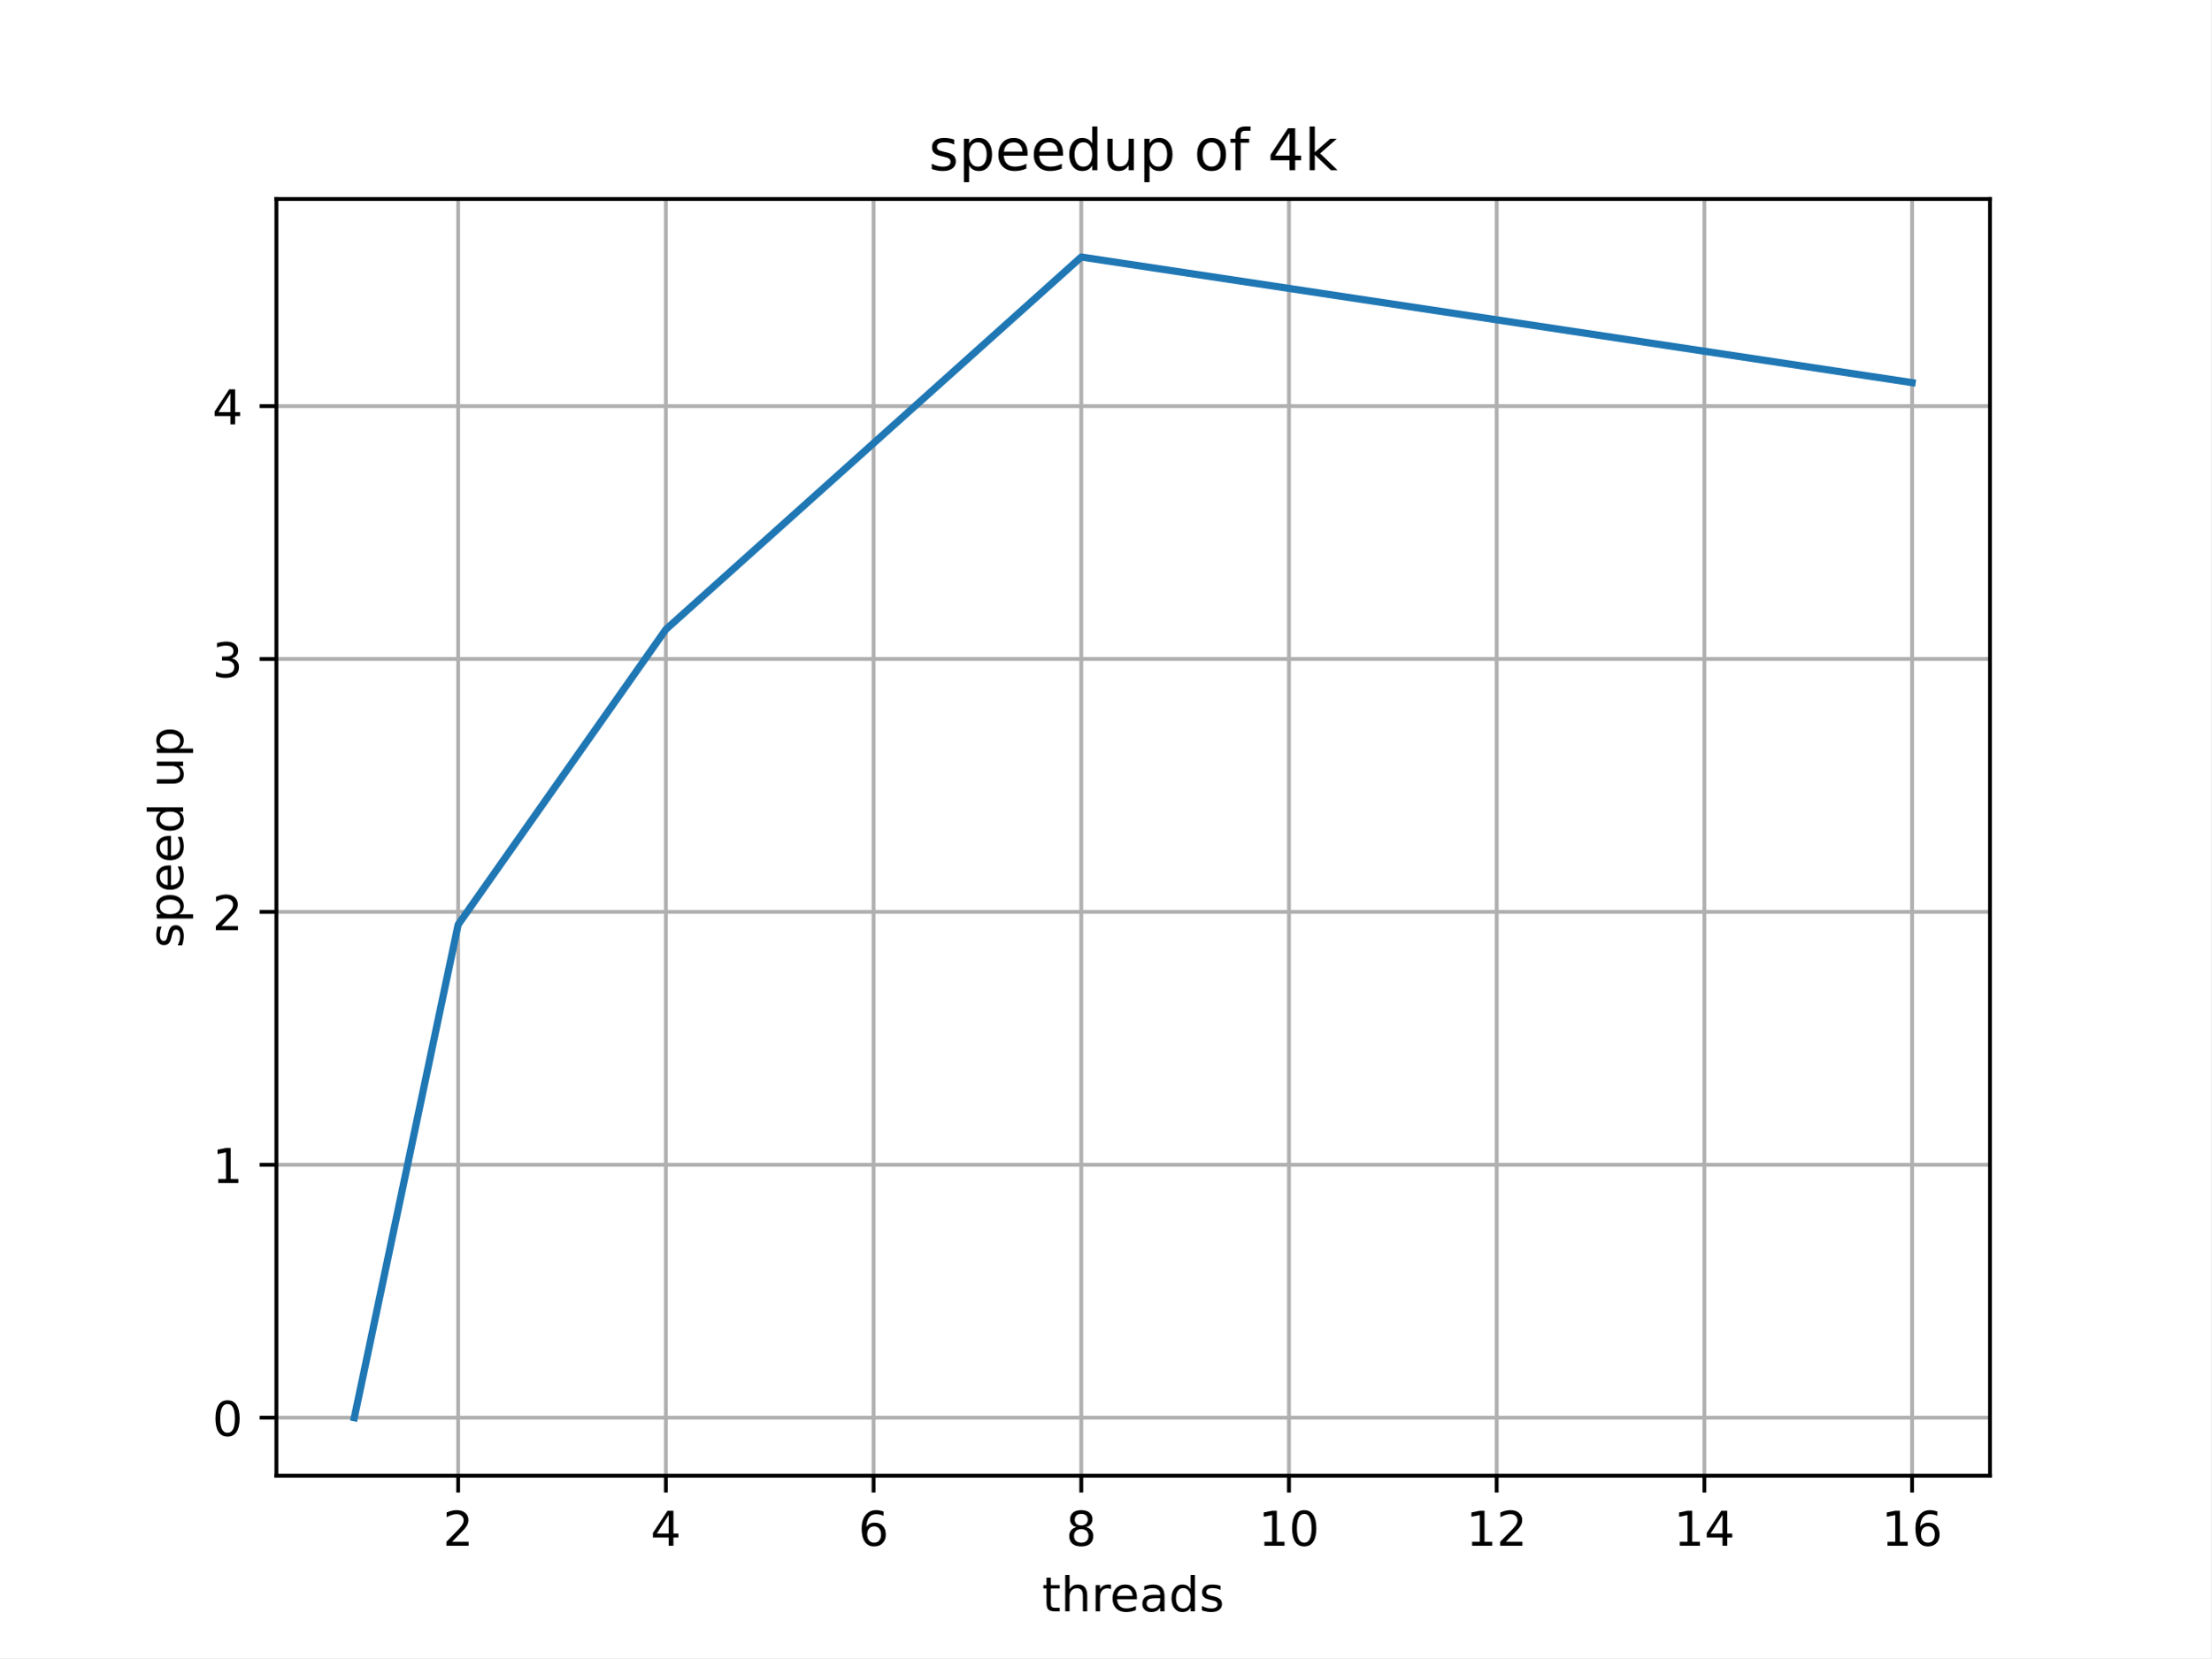
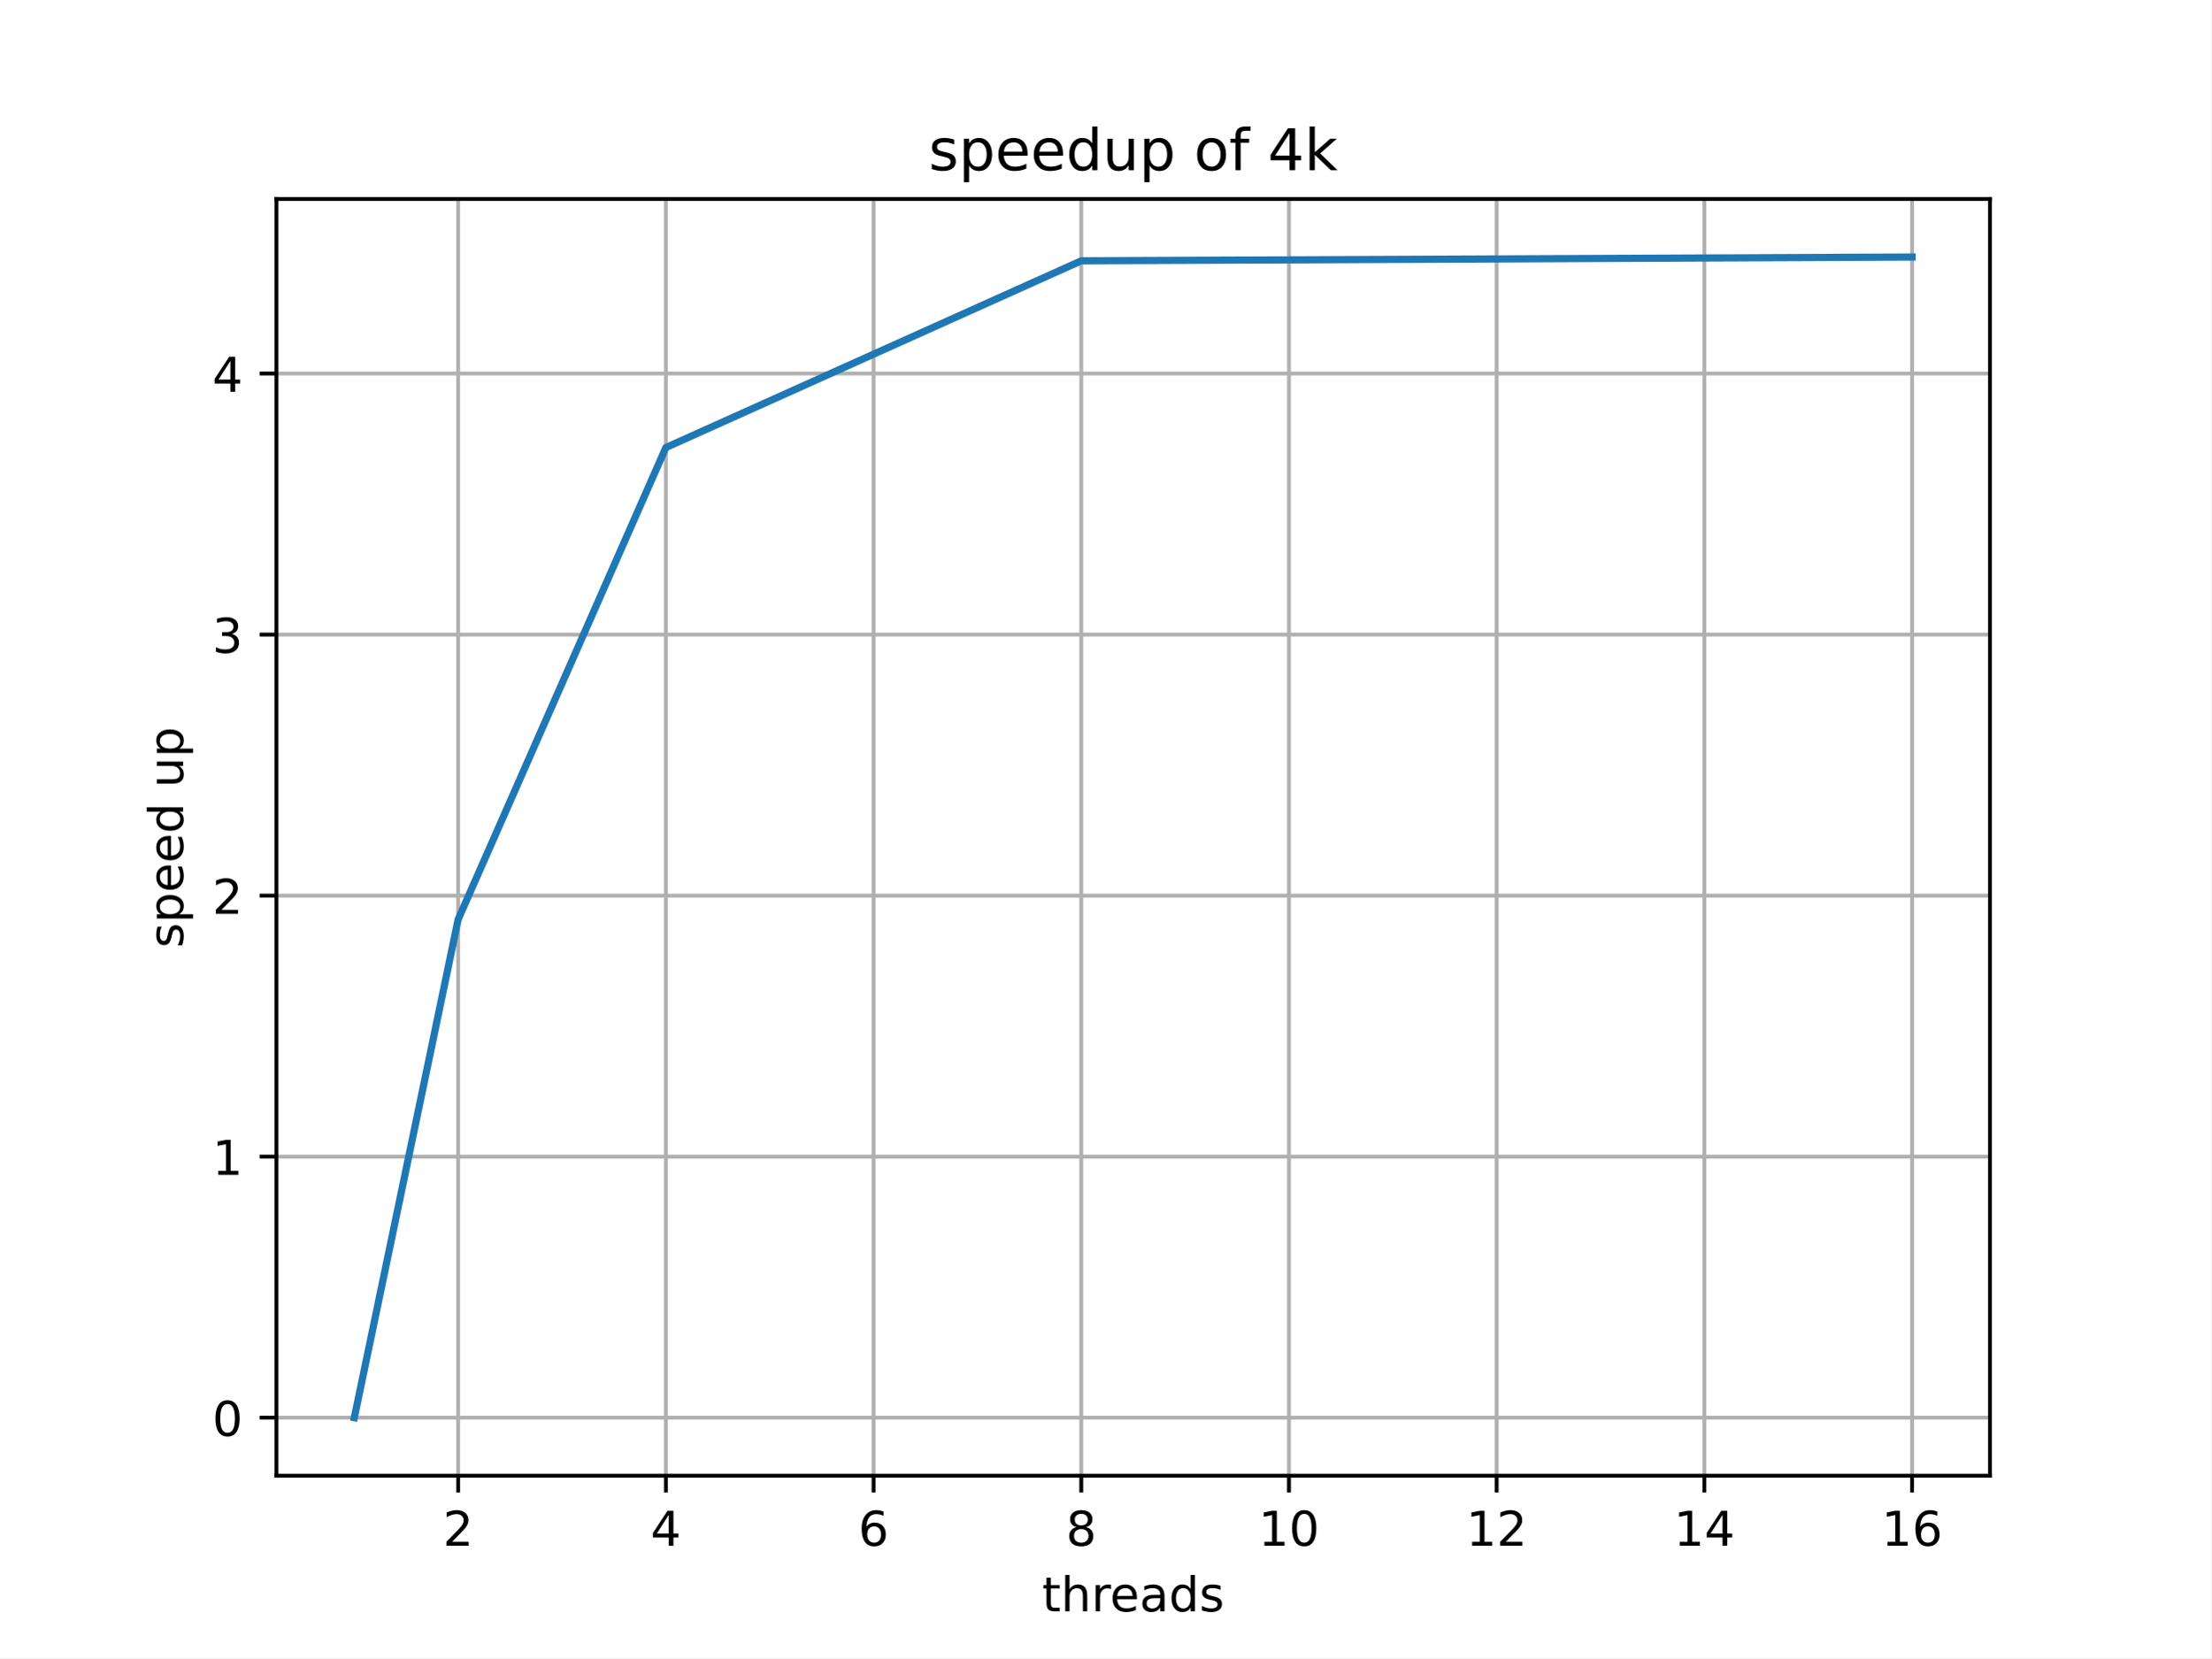
<svg xmlns="http://www.w3.org/2000/svg" xmlns:xlink="http://www.w3.org/1999/xlink" height="345.6pt" version="1.1" viewBox="0 0 460.8 345.6" width="460.8pt">
  <defs>
    <style type="text/css">*{stroke-linecap:butt;stroke-linejoin:round;}</style>
  </defs>
  <g id="figure_1">
    <g id="patch_1">
      <path d="M 0 345.6  L 460.8 345.6  L 460.8 0  L 0 0  z " style="fill:#ffffff;" />
    </g>
    <g id="axes_1">
      <g id="patch_2">
        <path d="M 57.6 307.584  L 414.72 307.584  L 414.72 41.472  L 57.6 41.472  z " style="fill:#ffffff;" />
      </g>
      <g id="matplotlib.axis_1">
        <g id="xtick_1">
          <g id="line2d_1">
-             <path clip-path="url(#p146b1ea5e0)" d="M 95.476 307.584  L 95.476 41.472  " style="fill:none;stroke:#b0b0b0;stroke-linecap:square;stroke-width:0.8;" />
+             <path clip-path="url(#p0474b9d290)" d="M 95.476 307.584  L 95.476 41.472  " style="fill:none;stroke:#b0b0b0;stroke-linecap:square;stroke-width:0.8;" />
          </g>
          <g id="line2d_2">
            <defs>
-               <path d="M 0 0  L 0 3.5  " id="mdd024b91e0" style="stroke:#000000;stroke-width:0.8;" />
+               <path d="M 0 0  L 0 3.5  " id="maa944ece01" style="stroke:#000000;stroke-width:0.8;" />
            </defs>
            <g>
-               <use style="stroke:#000000;stroke-width:0.8;" x="95.476" xlink:href="#mdd024b91e0" y="307.584" />
+               <use style="stroke:#000000;stroke-width:0.8;" x="95.476" xlink:href="#maa944ece01" y="307.584" />
            </g>
          </g>
          <g id="text_1">
            <g transform="translate(92.29511 322.1824)scale(0.1 -0.1)">
              <defs>
                <path d="M 19.188 8.297  L 53.609 8.297  L 53.609 0  L 7.328 0  L 7.328 8.297  Q 12.938 14.109 22.625 23.891  Q 32.328 33.688 34.812 36.531  Q 39.547 41.844 41.422 45.531  Q 43.312 49.219 43.312 52.781  Q 43.312 58.594 39.234 62.25  Q 35.156 65.922 28.609 65.922  Q 23.969 65.922 18.812 64.312  Q 13.672 62.703 7.812 59.422  L 7.812 69.391  Q 13.766 71.781 18.938 73  Q 24.125 74.219 28.422 74.219  Q 39.75 74.219 46.484 68.547  Q 53.219 62.891 53.219 53.422  Q 53.219 48.922 51.531 44.891  Q 49.859 40.875 45.406 35.406  Q 44.188 33.984 37.641 27.219  Q 31.109 20.453 19.188 8.297  z " id="DejaVuSans-50" />
              </defs>
              <use xlink:href="#DejaVuSans-50" />
            </g>
          </g>
        </g>
        <g id="xtick_2">
          <g id="line2d_3">
-             <path clip-path="url(#p146b1ea5e0)" d="M 138.764 307.584  L 138.764 41.472  " style="fill:none;stroke:#b0b0b0;stroke-linecap:square;stroke-width:0.8;" />
+             <path clip-path="url(#p0474b9d290)" d="M 138.764 307.584  L 138.764 41.472  " style="fill:none;stroke:#b0b0b0;stroke-linecap:square;stroke-width:0.8;" />
          </g>
          <g id="line2d_4">
            <g>
-               <use style="stroke:#000000;stroke-width:0.8;" x="138.764" xlink:href="#mdd024b91e0" y="307.584" />
+               <use style="stroke:#000000;stroke-width:0.8;" x="138.764" xlink:href="#maa944ece01" y="307.584" />
            </g>
          </g>
          <g id="text_2">
            <g transform="translate(135.5824 322.1824)scale(0.1 -0.1)">
              <defs>
                <path d="M 37.797 64.312  L 12.891 25.391  L 37.797 25.391  z M 35.203 72.906  L 47.609 72.906  L 47.609 25.391  L 58.016 25.391  L 58.016 17.188  L 47.609 17.188  L 47.609 0  L 37.797 0  L 37.797 17.188  L 4.891 17.188  L 4.891 26.703  z " id="DejaVuSans-52" />
              </defs>
              <use xlink:href="#DejaVuSans-52" />
            </g>
          </g>
        </g>
        <g id="xtick_3">
          <g id="line2d_5">
-             <path clip-path="url(#p146b1ea5e0)" d="M 182.051 307.584  L 182.051 41.472  " style="fill:none;stroke:#b0b0b0;stroke-linecap:square;stroke-width:0.8;" />
+             <path clip-path="url(#p0474b9d290)" d="M 182.051 307.584  L 182.051 41.472  " style="fill:none;stroke:#b0b0b0;stroke-linecap:square;stroke-width:0.8;" />
          </g>
          <g id="line2d_6">
            <g>
-               <use style="stroke:#000000;stroke-width:0.8;" x="182.051" xlink:href="#mdd024b91e0" y="307.584" />
+               <use style="stroke:#000000;stroke-width:0.8;" x="182.051" xlink:href="#maa944ece01" y="307.584" />
            </g>
          </g>
          <g id="text_3">
            <g transform="translate(178.8697 322.1824)scale(0.1 -0.1)">
              <defs>
                <path d="M 33.016 40.375  Q 26.375 40.375 22.484 35.828  Q 18.609 31.297 18.609 23.391  Q 18.609 15.531 22.484 10.953  Q 26.375 6.391 33.016 6.391  Q 39.656 6.391 43.531 10.953  Q 47.406 15.531 47.406 23.391  Q 47.406 31.297 43.531 35.828  Q 39.656 40.375 33.016 40.375  z M 52.594 71.297  L 52.594 62.312  Q 48.875 64.062 45.094 64.984  Q 41.312 65.922 37.594 65.922  Q 27.828 65.922 22.672 59.328  Q 17.531 52.734 16.797 39.406  Q 19.672 43.656 24.016 45.922  Q 28.375 48.188 33.594 48.188  Q 44.578 48.188 50.953 41.516  Q 57.328 34.859 57.328 23.391  Q 57.328 12.156 50.688 5.359  Q 44.047 -1.422 33.016 -1.422  Q 20.359 -1.422 13.672 8.266  Q 6.984 17.969 6.984 36.375  Q 6.984 53.656 15.188 63.938  Q 23.391 74.219 37.203 74.219  Q 40.922 74.219 44.703 73.484  Q 48.484 72.75 52.594 71.297  z " id="DejaVuSans-54" />
              </defs>
              <use xlink:href="#DejaVuSans-54" />
            </g>
          </g>
        </g>
        <g id="xtick_4">
          <g id="line2d_7">
-             <path clip-path="url(#p146b1ea5e0)" d="M 225.338 307.584  L 225.338 41.472  " style="fill:none;stroke:#b0b0b0;stroke-linecap:square;stroke-width:0.8;" />
+             <path clip-path="url(#p0474b9d290)" d="M 225.338 307.584  L 225.338 41.472  " style="fill:none;stroke:#b0b0b0;stroke-linecap:square;stroke-width:0.8;" />
          </g>
          <g id="line2d_8">
            <g>
-               <use style="stroke:#000000;stroke-width:0.8;" x="225.338" xlink:href="#mdd024b91e0" y="307.584" />
+               <use style="stroke:#000000;stroke-width:0.8;" x="225.338" xlink:href="#maa944ece01" y="307.584" />
            </g>
          </g>
          <g id="text_4">
            <g transform="translate(222.1569 322.1824)scale(0.1 -0.1)">
              <defs>
                <path d="M 31.781 34.625  Q 24.75 34.625 20.719 30.859  Q 16.703 27.094 16.703 20.516  Q 16.703 13.922 20.719 10.156  Q 24.75 6.391 31.781 6.391  Q 38.812 6.391 42.859 10.172  Q 46.922 13.969 46.922 20.516  Q 46.922 27.094 42.891 30.859  Q 38.875 34.625 31.781 34.625  z M 21.922 38.812  Q 15.578 40.375 12.031 44.719  Q 8.5 49.078 8.5 55.328  Q 8.5 64.062 14.719 69.141  Q 20.953 74.219 31.781 74.219  Q 42.672 74.219 48.875 69.141  Q 55.078 64.062 55.078 55.328  Q 55.078 49.078 51.531 44.719  Q 48 40.375 41.703 38.812  Q 48.828 37.156 52.797 32.312  Q 56.781 27.484 56.781 20.516  Q 56.781 9.906 50.312 4.234  Q 43.844 -1.422 31.781 -1.422  Q 19.734 -1.422 13.25 4.234  Q 6.781 9.906 6.781 20.516  Q 6.781 27.484 10.781 32.312  Q 14.797 37.156 21.922 38.812  z M 18.312 54.391  Q 18.312 48.734 21.844 45.562  Q 25.391 42.391 31.781 42.391  Q 38.141 42.391 41.719 45.562  Q 45.312 48.734 45.312 54.391  Q 45.312 60.062 41.719 63.234  Q 38.141 66.406 31.781 66.406  Q 25.391 66.406 21.844 63.234  Q 18.312 60.062 18.312 54.391  z " id="DejaVuSans-56" />
              </defs>
              <use xlink:href="#DejaVuSans-56" />
            </g>
          </g>
        </g>
        <g id="xtick_5">
          <g id="line2d_9">
-             <path clip-path="url(#p146b1ea5e0)" d="M 268.625 307.584  L 268.625 41.472  " style="fill:none;stroke:#b0b0b0;stroke-linecap:square;stroke-width:0.8;" />
+             <path clip-path="url(#p0474b9d290)" d="M 268.625 307.584  L 268.625 41.472  " style="fill:none;stroke:#b0b0b0;stroke-linecap:square;stroke-width:0.8;" />
          </g>
          <g id="line2d_10">
            <g>
-               <use style="stroke:#000000;stroke-width:0.8;" x="268.625" xlink:href="#mdd024b91e0" y="307.584" />
+               <use style="stroke:#000000;stroke-width:0.8;" x="268.625" xlink:href="#maa944ece01" y="307.584" />
            </g>
          </g>
          <g id="text_5">
            <g transform="translate(262.263 322.1824)scale(0.1 -0.1)">
              <defs>
                <path d="M 12.406 8.297  L 28.516 8.297  L 28.516 63.922  L 10.984 60.406  L 10.984 69.391  L 28.422 72.906  L 38.281 72.906  L 38.281 8.297  L 54.391 8.297  L 54.391 0  L 12.406 0  z " id="DejaVuSans-49" />
                <path d="M 31.781 66.406  Q 24.172 66.406 20.328 58.906  Q 16.5 51.422 16.5 36.375  Q 16.5 21.391 20.328 13.891  Q 24.172 6.391 31.781 6.391  Q 39.453 6.391 43.281 13.891  Q 47.125 21.391 47.125 36.375  Q 47.125 51.422 43.281 58.906  Q 39.453 66.406 31.781 66.406  z M 31.781 74.219  Q 44.047 74.219 50.516 64.516  Q 56.984 54.828 56.984 36.375  Q 56.984 17.969 50.516 8.266  Q 44.047 -1.422 31.781 -1.422  Q 19.531 -1.422 13.062 8.266  Q 6.594 17.969 6.594 36.375  Q 6.594 54.828 13.062 64.516  Q 19.531 74.219 31.781 74.219  z " id="DejaVuSans-48" />
              </defs>
              <use xlink:href="#DejaVuSans-49" />
              <use x="63.623" xlink:href="#DejaVuSans-48" />
            </g>
          </g>
        </g>
        <g id="xtick_6">
          <g id="line2d_11">
-             <path clip-path="url(#p146b1ea5e0)" d="M 311.913 307.584  L 311.913 41.472  " style="fill:none;stroke:#b0b0b0;stroke-linecap:square;stroke-width:0.8;" />
+             <path clip-path="url(#p0474b9d290)" d="M 311.913 307.584  L 311.913 41.472  " style="fill:none;stroke:#b0b0b0;stroke-linecap:square;stroke-width:0.8;" />
          </g>
          <g id="line2d_12">
            <g>
-               <use style="stroke:#000000;stroke-width:0.8;" x="311.913" xlink:href="#mdd024b91e0" y="307.584" />
+               <use style="stroke:#000000;stroke-width:0.8;" x="311.913" xlink:href="#maa944ece01" y="307.584" />
            </g>
          </g>
          <g id="text_6">
            <g transform="translate(305.5502 322.1824)scale(0.1 -0.1)">
              <use xlink:href="#DejaVuSans-49" />
              <use x="63.623" xlink:href="#DejaVuSans-50" />
            </g>
          </g>
        </g>
        <g id="xtick_7">
          <g id="line2d_13">
-             <path clip-path="url(#p146b1ea5e0)" d="M 355.2 307.584  L 355.2 41.472  " style="fill:none;stroke:#b0b0b0;stroke-linecap:square;stroke-width:0.8;" />
+             <path clip-path="url(#p0474b9d290)" d="M 355.2 307.584  L 355.2 41.472  " style="fill:none;stroke:#b0b0b0;stroke-linecap:square;stroke-width:0.8;" />
          </g>
          <g id="line2d_14">
            <g>
-               <use style="stroke:#000000;stroke-width:0.8;" x="355.2" xlink:href="#mdd024b91e0" y="307.584" />
+               <use style="stroke:#000000;stroke-width:0.8;" x="355.2" xlink:href="#maa944ece01" y="307.584" />
            </g>
          </g>
          <g id="text_7">
            <g transform="translate(348.8375 322.1824)scale(0.1 -0.1)">
              <use xlink:href="#DejaVuSans-49" />
              <use x="63.623" xlink:href="#DejaVuSans-52" />
            </g>
          </g>
        </g>
        <g id="xtick_8">
          <g id="line2d_15">
-             <path clip-path="url(#p146b1ea5e0)" d="M 398.487 307.584  L 398.487 41.472  " style="fill:none;stroke:#b0b0b0;stroke-linecap:square;stroke-width:0.8;" />
+             <path clip-path="url(#p0474b9d290)" d="M 398.487 307.584  L 398.487 41.472  " style="fill:none;stroke:#b0b0b0;stroke-linecap:square;stroke-width:0.8;" />
          </g>
          <g id="line2d_16">
            <g>
-               <use style="stroke:#000000;stroke-width:0.8;" x="398.487" xlink:href="#mdd024b91e0" y="307.584" />
+               <use style="stroke:#000000;stroke-width:0.8;" x="398.487" xlink:href="#maa944ece01" y="307.584" />
            </g>
          </g>
          <g id="text_8">
            <g transform="translate(392.1248 322.1824)scale(0.1 -0.1)">
              <use xlink:href="#DejaVuSans-49" />
              <use x="63.623" xlink:href="#DejaVuSans-54" />
            </g>
          </g>
        </g>
        <g id="text_9">
          <g transform="translate(217.1686 335.8606)scale(0.1 -0.1)">
            <defs>
              <path d="M 18.312 70.219  L 18.312 54.688  L 36.812 54.688  L 36.812 47.703  L 18.312 47.703  L 18.312 18.016  Q 18.312 11.328 20.141 9.422  Q 21.969 7.516 27.594 7.516  L 36.812 7.516  L 36.812 0  L 27.594 0  Q 17.188 0 13.234 3.875  Q 9.281 7.766 9.281 18.016  L 9.281 47.703  L 2.688 47.703  L 2.688 54.688  L 9.281 54.688  L 9.281 70.219  z " id="DejaVuSans-116" />
              <path d="M 54.891 33.016  L 54.891 0  L 45.906 0  L 45.906 32.719  Q 45.906 40.484 42.875 44.328  Q 39.844 48.188 33.797 48.188  Q 26.516 48.188 22.312 43.547  Q 18.109 38.922 18.109 30.906  L 18.109 0  L 9.078 0  L 9.078 75.984  L 18.109 75.984  L 18.109 46.188  Q 21.344 51.125 25.703 53.562  Q 30.078 56 35.797 56  Q 45.219 56 50.047 50.172  Q 54.891 44.344 54.891 33.016  z " id="DejaVuSans-104" />
              <path d="M 41.109 46.297  Q 39.594 47.172 37.812 47.578  Q 36.031 48 33.891 48  Q 26.266 48 22.188 43.047  Q 18.109 38.094 18.109 28.812  L 18.109 0  L 9.078 0  L 9.078 54.688  L 18.109 54.688  L 18.109 46.188  Q 20.953 51.172 25.484 53.578  Q 30.031 56 36.531 56  Q 37.453 56 38.578 55.875  Q 39.703 55.766 41.062 55.516  z " id="DejaVuSans-114" />
              <path d="M 56.203 29.594  L 56.203 25.203  L 14.891 25.203  Q 15.484 15.922 20.484 11.062  Q 25.484 6.203 34.422 6.203  Q 39.594 6.203 44.453 7.469  Q 49.312 8.734 54.109 11.281  L 54.109 2.781  Q 49.266 0.734 44.188 -0.344  Q 39.109 -1.422 33.891 -1.422  Q 20.797 -1.422 13.156 6.188  Q 5.516 13.812 5.516 26.812  Q 5.516 40.234 12.766 48.109  Q 20.016 56 32.328 56  Q 43.359 56 49.781 48.891  Q 56.203 41.797 56.203 29.594  z M 47.219 32.234  Q 47.125 39.594 43.094 43.984  Q 39.062 48.391 32.422 48.391  Q 24.906 48.391 20.391 44.141  Q 15.875 39.891 15.188 32.172  z " id="DejaVuSans-101" />
              <path d="M 34.281 27.484  Q 23.391 27.484 19.188 25  Q 14.984 22.516 14.984 16.5  Q 14.984 11.719 18.141 8.906  Q 21.297 6.109 26.703 6.109  Q 34.188 6.109 38.703 11.406  Q 43.219 16.703 43.219 25.484  L 43.219 27.484  z M 52.203 31.203  L 52.203 0  L 43.219 0  L 43.219 8.297  Q 40.141 3.328 35.547 0.953  Q 30.953 -1.422 24.312 -1.422  Q 15.922 -1.422 10.953 3.297  Q 6 8.016 6 15.922  Q 6 25.141 12.172 29.828  Q 18.359 34.516 30.609 34.516  L 43.219 34.516  L 43.219 35.406  Q 43.219 41.609 39.141 45  Q 35.062 48.391 27.688 48.391  Q 23 48.391 18.547 47.266  Q 14.109 46.141 10.016 43.891  L 10.016 52.203  Q 14.938 54.109 19.578 55.047  Q 24.219 56 28.609 56  Q 40.484 56 46.344 49.844  Q 52.203 43.703 52.203 31.203  z " id="DejaVuSans-97" />
              <path d="M 45.406 46.391  L 45.406 75.984  L 54.391 75.984  L 54.391 0  L 45.406 0  L 45.406 8.203  Q 42.578 3.328 38.25 0.953  Q 33.938 -1.422 27.875 -1.422  Q 17.969 -1.422 11.734 6.484  Q 5.516 14.406 5.516 27.297  Q 5.516 40.188 11.734 48.094  Q 17.969 56 27.875 56  Q 33.938 56 38.25 53.625  Q 42.578 51.266 45.406 46.391  z M 14.797 27.297  Q 14.797 17.391 18.875 11.75  Q 22.953 6.109 30.078 6.109  Q 37.203 6.109 41.297 11.75  Q 45.406 17.391 45.406 27.297  Q 45.406 37.203 41.297 42.844  Q 37.203 48.484 30.078 48.484  Q 22.953 48.484 18.875 42.844  Q 14.797 37.203 14.797 27.297  z " id="DejaVuSans-100" />
              <path d="M 44.281 53.078  L 44.281 44.578  Q 40.484 46.531 36.375 47.5  Q 32.281 48.484 27.875 48.484  Q 21.188 48.484 17.844 46.438  Q 14.5 44.391 14.5 40.281  Q 14.5 37.156 16.891 35.375  Q 19.281 33.594 26.516 31.984  L 29.594 31.297  Q 39.156 29.25 43.188 25.516  Q 47.219 21.781 47.219 15.094  Q 47.219 7.469 41.188 3.016  Q 35.156 -1.422 24.609 -1.422  Q 20.219 -1.422 15.453 -0.562  Q 10.688 0.297 5.422 2  L 5.422 11.281  Q 10.406 8.688 15.234 7.391  Q 20.062 6.109 24.812 6.109  Q 31.156 6.109 34.562 8.281  Q 37.984 10.453 37.984 14.406  Q 37.984 18.062 35.516 20.016  Q 33.062 21.969 24.703 23.781  L 21.578 24.516  Q 13.234 26.266 9.516 29.906  Q 5.812 33.547 5.812 39.891  Q 5.812 47.609 11.281 51.797  Q 16.75 56 26.812 56  Q 31.781 56 36.172 55.266  Q 40.578 54.547 44.281 53.078  z " id="DejaVuSans-115" />
            </defs>
            <use xlink:href="#DejaVuSans-116" />
            <use x="39.209" xlink:href="#DejaVuSans-104" />
            <use x="102.588" xlink:href="#DejaVuSans-114" />
            <use x="141.451" xlink:href="#DejaVuSans-101" />
            <use x="202.975" xlink:href="#DejaVuSans-97" />
            <use x="264.254" xlink:href="#DejaVuSans-100" />
            <use x="327.73" xlink:href="#DejaVuSans-115" />
          </g>
        </g>
      </g>
      <g id="matplotlib.axis_2">
        <g id="ytick_1">
          <g id="line2d_17">
-             <path clip-path="url(#p146b1ea5e0)" d="M 57.6 295.488  L 414.72 295.488  " style="fill:none;stroke:#b0b0b0;stroke-linecap:square;stroke-width:0.8;" />
+             <path clip-path="url(#p0474b9d290)" d="M 57.6 295.488  L 414.72 295.488  " style="fill:none;stroke:#b0b0b0;stroke-linecap:square;stroke-width:0.8;" />
          </g>
          <g id="line2d_18">
            <defs>
-               <path d="M 0 0  L -3.5 0  " id="m082553eaad" style="stroke:#000000;stroke-width:0.8;" />
+               <path d="M 0 0  L -3.5 0  " id="m1b2db480f2" style="stroke:#000000;stroke-width:0.8;" />
            </defs>
            <g>
-               <use style="stroke:#000000;stroke-width:0.8;" x="57.6" xlink:href="#m082553eaad" y="295.488" />
+               <use style="stroke:#000000;stroke-width:0.8;" x="57.6" xlink:href="#m1b2db480f2" y="295.488" />
            </g>
          </g>
          <g id="text_10">
            <g transform="translate(44.2375 299.2872)scale(0.1 -0.1)">
              <use xlink:href="#DejaVuSans-48" />
            </g>
          </g>
        </g>
        <g id="ytick_2">
          <g id="line2d_19">
-             <path clip-path="url(#p146b1ea5e0)" d="M 57.6 242.776  L 414.72 242.776  " style="fill:none;stroke:#b0b0b0;stroke-linecap:square;stroke-width:0.8;" />
+             <path clip-path="url(#p0474b9d290)" d="M 57.6 241.078  L 414.72 241.078  " style="fill:none;stroke:#b0b0b0;stroke-linecap:square;stroke-width:0.8;" />
          </g>
          <g id="line2d_20">
            <g>
-               <use style="stroke:#000000;stroke-width:0.8;" x="57.6" xlink:href="#m082553eaad" y="242.776" />
+               <use style="stroke:#000000;stroke-width:0.8;" x="57.6" xlink:href="#m1b2db480f2" y="241.078" />
            </g>
          </g>
          <g id="text_11">
-             <g transform="translate(44.2375 246.5755)scale(0.1 -0.1)">
+             <g transform="translate(44.2375 244.8777)scale(0.1 -0.1)">
              <use xlink:href="#DejaVuSans-49" />
            </g>
          </g>
        </g>
        <g id="ytick_3">
          <g id="line2d_21">
-             <path clip-path="url(#p146b1ea5e0)" d="M 57.6 190.065  L 414.72 190.065  " style="fill:none;stroke:#b0b0b0;stroke-linecap:square;stroke-width:0.8;" />
+             <path clip-path="url(#p0474b9d290)" d="M 57.6 186.669  L 414.72 186.669  " style="fill:none;stroke:#b0b0b0;stroke-linecap:square;stroke-width:0.8;" />
          </g>
          <g id="line2d_22">
            <g>
-               <use style="stroke:#000000;stroke-width:0.8;" x="57.6" xlink:href="#m082553eaad" y="190.065" />
+               <use style="stroke:#000000;stroke-width:0.8;" x="57.6" xlink:href="#m1b2db480f2" y="186.669" />
            </g>
          </g>
          <g id="text_12">
-             <g transform="translate(44.2375 193.8638)scale(0.1 -0.1)">
+             <g transform="translate(44.2375 190.4682)scale(0.1 -0.1)">
              <use xlink:href="#DejaVuSans-50" />
            </g>
          </g>
        </g>
        <g id="ytick_4">
          <g id="line2d_23">
-             <path clip-path="url(#p146b1ea5e0)" d="M 57.6 137.353  L 414.72 137.353  " style="fill:none;stroke:#b0b0b0;stroke-linecap:square;stroke-width:0.8;" />
+             <path clip-path="url(#p0474b9d290)" d="M 57.6 132.259  L 414.72 132.259  " style="fill:none;stroke:#b0b0b0;stroke-linecap:square;stroke-width:0.8;" />
          </g>
          <g id="line2d_24">
            <g>
-               <use style="stroke:#000000;stroke-width:0.8;" x="57.6" xlink:href="#m082553eaad" y="137.353" />
+               <use style="stroke:#000000;stroke-width:0.8;" x="57.6" xlink:href="#m1b2db480f2" y="132.259" />
            </g>
          </g>
          <g id="text_13">
-             <g transform="translate(44.2375 141.1521)scale(0.1 -0.1)">
+             <g transform="translate(44.2375 136.0586)scale(0.1 -0.1)">
              <defs>
                <path d="M 40.578 39.312  Q 47.656 37.797 51.625 33  Q 55.609 28.219 55.609 21.188  Q 55.609 10.406 48.188 4.484  Q 40.766 -1.422 27.094 -1.422  Q 22.516 -1.422 17.656 -0.516  Q 12.797 0.391 7.625 2.203  L 7.625 11.719  Q 11.719 9.328 16.594 8.109  Q 21.484 6.891 26.812 6.891  Q 36.078 6.891 40.938 10.547  Q 45.797 14.203 45.797 21.188  Q 45.797 27.641 41.281 31.266  Q 36.766 34.906 28.719 34.906  L 20.219 34.906  L 20.219 43.016  L 29.109 43.016  Q 36.375 43.016 40.234 45.922  Q 44.094 48.828 44.094 54.297  Q 44.094 59.906 40.109 62.906  Q 36.141 65.922 28.719 65.922  Q 24.656 65.922 20.016 65.031  Q 15.375 64.156 9.812 62.312  L 9.812 71.094  Q 15.438 72.656 20.344 73.438  Q 25.25 74.219 29.594 74.219  Q 40.828 74.219 47.359 69.109  Q 53.906 64.016 53.906 55.328  Q 53.906 49.266 50.438 45.094  Q 46.969 40.922 40.578 39.312  z " id="DejaVuSans-51" />
              </defs>
              <use xlink:href="#DejaVuSans-51" />
            </g>
          </g>
        </g>
        <g id="ytick_5">
          <g id="line2d_25">
-             <path clip-path="url(#p146b1ea5e0)" d="M 57.6 84.641  L 414.72 84.641  " style="fill:none;stroke:#b0b0b0;stroke-linecap:square;stroke-width:0.8;" />
+             <path clip-path="url(#p0474b9d290)" d="M 57.6 77.85  L 414.72 77.85  " style="fill:none;stroke:#b0b0b0;stroke-linecap:square;stroke-width:0.8;" />
          </g>
          <g id="line2d_26">
            <g>
-               <use style="stroke:#000000;stroke-width:0.8;" x="57.6" xlink:href="#m082553eaad" y="84.641" />
+               <use style="stroke:#000000;stroke-width:0.8;" x="57.6" xlink:href="#m1b2db480f2" y="77.85" />
            </g>
          </g>
          <g id="text_14">
-             <g transform="translate(44.2375 88.44044)scale(0.1 -0.1)">
+             <g transform="translate(44.2375 81.64911)scale(0.1 -0.1)">
              <use xlink:href="#DejaVuSans-52" />
            </g>
          </g>
        </g>
        <g id="text_15">
          <g transform="translate(38.15781 197.5663)rotate(-90)scale(0.1 -0.1)">
            <defs>
              <path d="M 18.109 8.203  L 18.109 -20.797  L 9.078 -20.797  L 9.078 54.688  L 18.109 54.688  L 18.109 46.391  Q 20.953 51.266 25.266 53.625  Q 29.594 56 35.594 56  Q 45.562 56 51.781 48.094  Q 58.016 40.188 58.016 27.297  Q 58.016 14.406 51.781 6.484  Q 45.562 -1.422 35.594 -1.422  Q 29.594 -1.422 25.266 0.953  Q 20.953 3.328 18.109 8.203  z M 48.688 27.297  Q 48.688 37.203 44.609 42.844  Q 40.531 48.484 33.406 48.484  Q 26.266 48.484 22.188 42.844  Q 18.109 37.203 18.109 27.297  Q 18.109 17.391 22.188 11.75  Q 26.266 6.109 33.406 6.109  Q 40.531 6.109 44.609 11.75  Q 48.688 17.391 48.688 27.297  z " id="DejaVuSans-112" />
              <path id="DejaVuSans-32" />
              <path d="M 8.5 21.578  L 8.5 54.688  L 17.484 54.688  L 17.484 21.922  Q 17.484 14.156 20.5 10.266  Q 23.531 6.391 29.594 6.391  Q 36.859 6.391 41.078 11.031  Q 45.312 15.672 45.312 23.688  L 45.312 54.688  L 54.297 54.688  L 54.297 0  L 45.312 0  L 45.312 8.406  Q 42.047 3.422 37.719 1  Q 33.406 -1.422 27.688 -1.422  Q 18.266 -1.422 13.375 4.438  Q 8.5 10.297 8.5 21.578  z M 31.109 56  z " id="DejaVuSans-117" />
            </defs>
            <use xlink:href="#DejaVuSans-115" />
            <use x="52.1" xlink:href="#DejaVuSans-112" />
            <use x="115.576" xlink:href="#DejaVuSans-101" />
            <use x="177.1" xlink:href="#DejaVuSans-101" />
            <use x="238.623" xlink:href="#DejaVuSans-100" />
            <use x="302.1" xlink:href="#DejaVuSans-32" />
            <use x="333.887" xlink:href="#DejaVuSans-117" />
            <use x="397.266" xlink:href="#DejaVuSans-112" />
          </g>
        </g>
      </g>
      <g id="line2d_27">
-         <path clip-path="url(#p146b1ea5e0)" d="M 73.833 295.488  L 95.476 192.718  L 138.764 131.188  L 225.338 53.568  L 398.487 79.748  " style="fill:none;stroke:#1f77b4;stroke-linecap:square;stroke-width:1.5;" />
+         <path clip-path="url(#p0474b9d290)" d="M 73.833 295.488  L 95.476 191.628  L 138.764 93.279  L 225.338 54.354  L 398.487 53.568  " style="fill:none;stroke:#1f77b4;stroke-linecap:square;stroke-width:1.5;" />
      </g>
      <g id="patch_3">
        <path d="M 57.6 307.584  L 57.6 41.472  " style="fill:none;stroke:#000000;stroke-linecap:square;stroke-linejoin:miter;stroke-width:0.8;" />
      </g>
      <g id="patch_4">
        <path d="M 414.72 307.584  L 414.72 41.472  " style="fill:none;stroke:#000000;stroke-linecap:square;stroke-linejoin:miter;stroke-width:0.8;" />
      </g>
      <g id="patch_5">
        <path d="M 57.6 307.584  L 414.72 307.584  " style="fill:none;stroke:#000000;stroke-linecap:square;stroke-linejoin:miter;stroke-width:0.8;" />
      </g>
      <g id="patch_6">
        <path d="M 57.6 41.472  L 414.72 41.472  " style="fill:none;stroke:#000000;stroke-linecap:square;stroke-linejoin:miter;stroke-width:0.8;" />
      </g>
      <g id="text_16">
        <g transform="translate(193.5319 35.472)scale(0.12 -0.12)">
          <defs>
            <path d="M 30.609 48.391  Q 23.391 48.391 19.188 42.75  Q 14.984 37.109 14.984 27.297  Q 14.984 17.484 19.156 11.844  Q 23.344 6.203 30.609 6.203  Q 37.797 6.203 41.984 11.859  Q 46.188 17.531 46.188 27.297  Q 46.188 37.016 41.984 42.703  Q 37.797 48.391 30.609 48.391  z M 30.609 56  Q 42.328 56 49.016 48.375  Q 55.719 40.766 55.719 27.297  Q 55.719 13.875 49.016 6.219  Q 42.328 -1.422 30.609 -1.422  Q 18.844 -1.422 12.172 6.219  Q 5.516 13.875 5.516 27.297  Q 5.516 40.766 12.172 48.375  Q 18.844 56 30.609 56  z " id="DejaVuSans-111" />
            <path d="M 37.109 75.984  L 37.109 68.5  L 28.516 68.5  Q 23.688 68.5 21.797 66.547  Q 19.922 64.594 19.922 59.516  L 19.922 54.688  L 34.719 54.688  L 34.719 47.703  L 19.922 47.703  L 19.922 0  L 10.891 0  L 10.891 47.703  L 2.297 47.703  L 2.297 54.688  L 10.891 54.688  L 10.891 58.5  Q 10.891 67.625 15.141 71.797  Q 19.391 75.984 28.609 75.984  z " id="DejaVuSans-102" />
            <path d="M 9.078 75.984  L 18.109 75.984  L 18.109 31.109  L 44.922 54.688  L 56.391 54.688  L 27.391 29.109  L 57.625 0  L 45.906 0  L 18.109 26.703  L 18.109 0  L 9.078 0  z " id="DejaVuSans-107" />
          </defs>
          <use xlink:href="#DejaVuSans-115" />
          <use x="52.1" xlink:href="#DejaVuSans-112" />
          <use x="115.576" xlink:href="#DejaVuSans-101" />
          <use x="177.1" xlink:href="#DejaVuSans-101" />
          <use x="238.623" xlink:href="#DejaVuSans-100" />
          <use x="302.1" xlink:href="#DejaVuSans-117" />
          <use x="365.479" xlink:href="#DejaVuSans-112" />
          <use x="428.955" xlink:href="#DejaVuSans-32" />
          <use x="460.742" xlink:href="#DejaVuSans-111" />
          <use x="521.924" xlink:href="#DejaVuSans-102" />
          <use x="557.129" xlink:href="#DejaVuSans-32" />
          <use x="588.916" xlink:href="#DejaVuSans-52" />
          <use x="652.539" xlink:href="#DejaVuSans-107" />
        </g>
      </g>
    </g>
  </g>
  <defs>
-     <clipPath id="p146b1ea5e0">
+     <clipPath id="p0474b9d290">
      <rect height="266.112" width="357.12" x="57.6" y="41.472" />
    </clipPath>
  </defs>
</svg>
